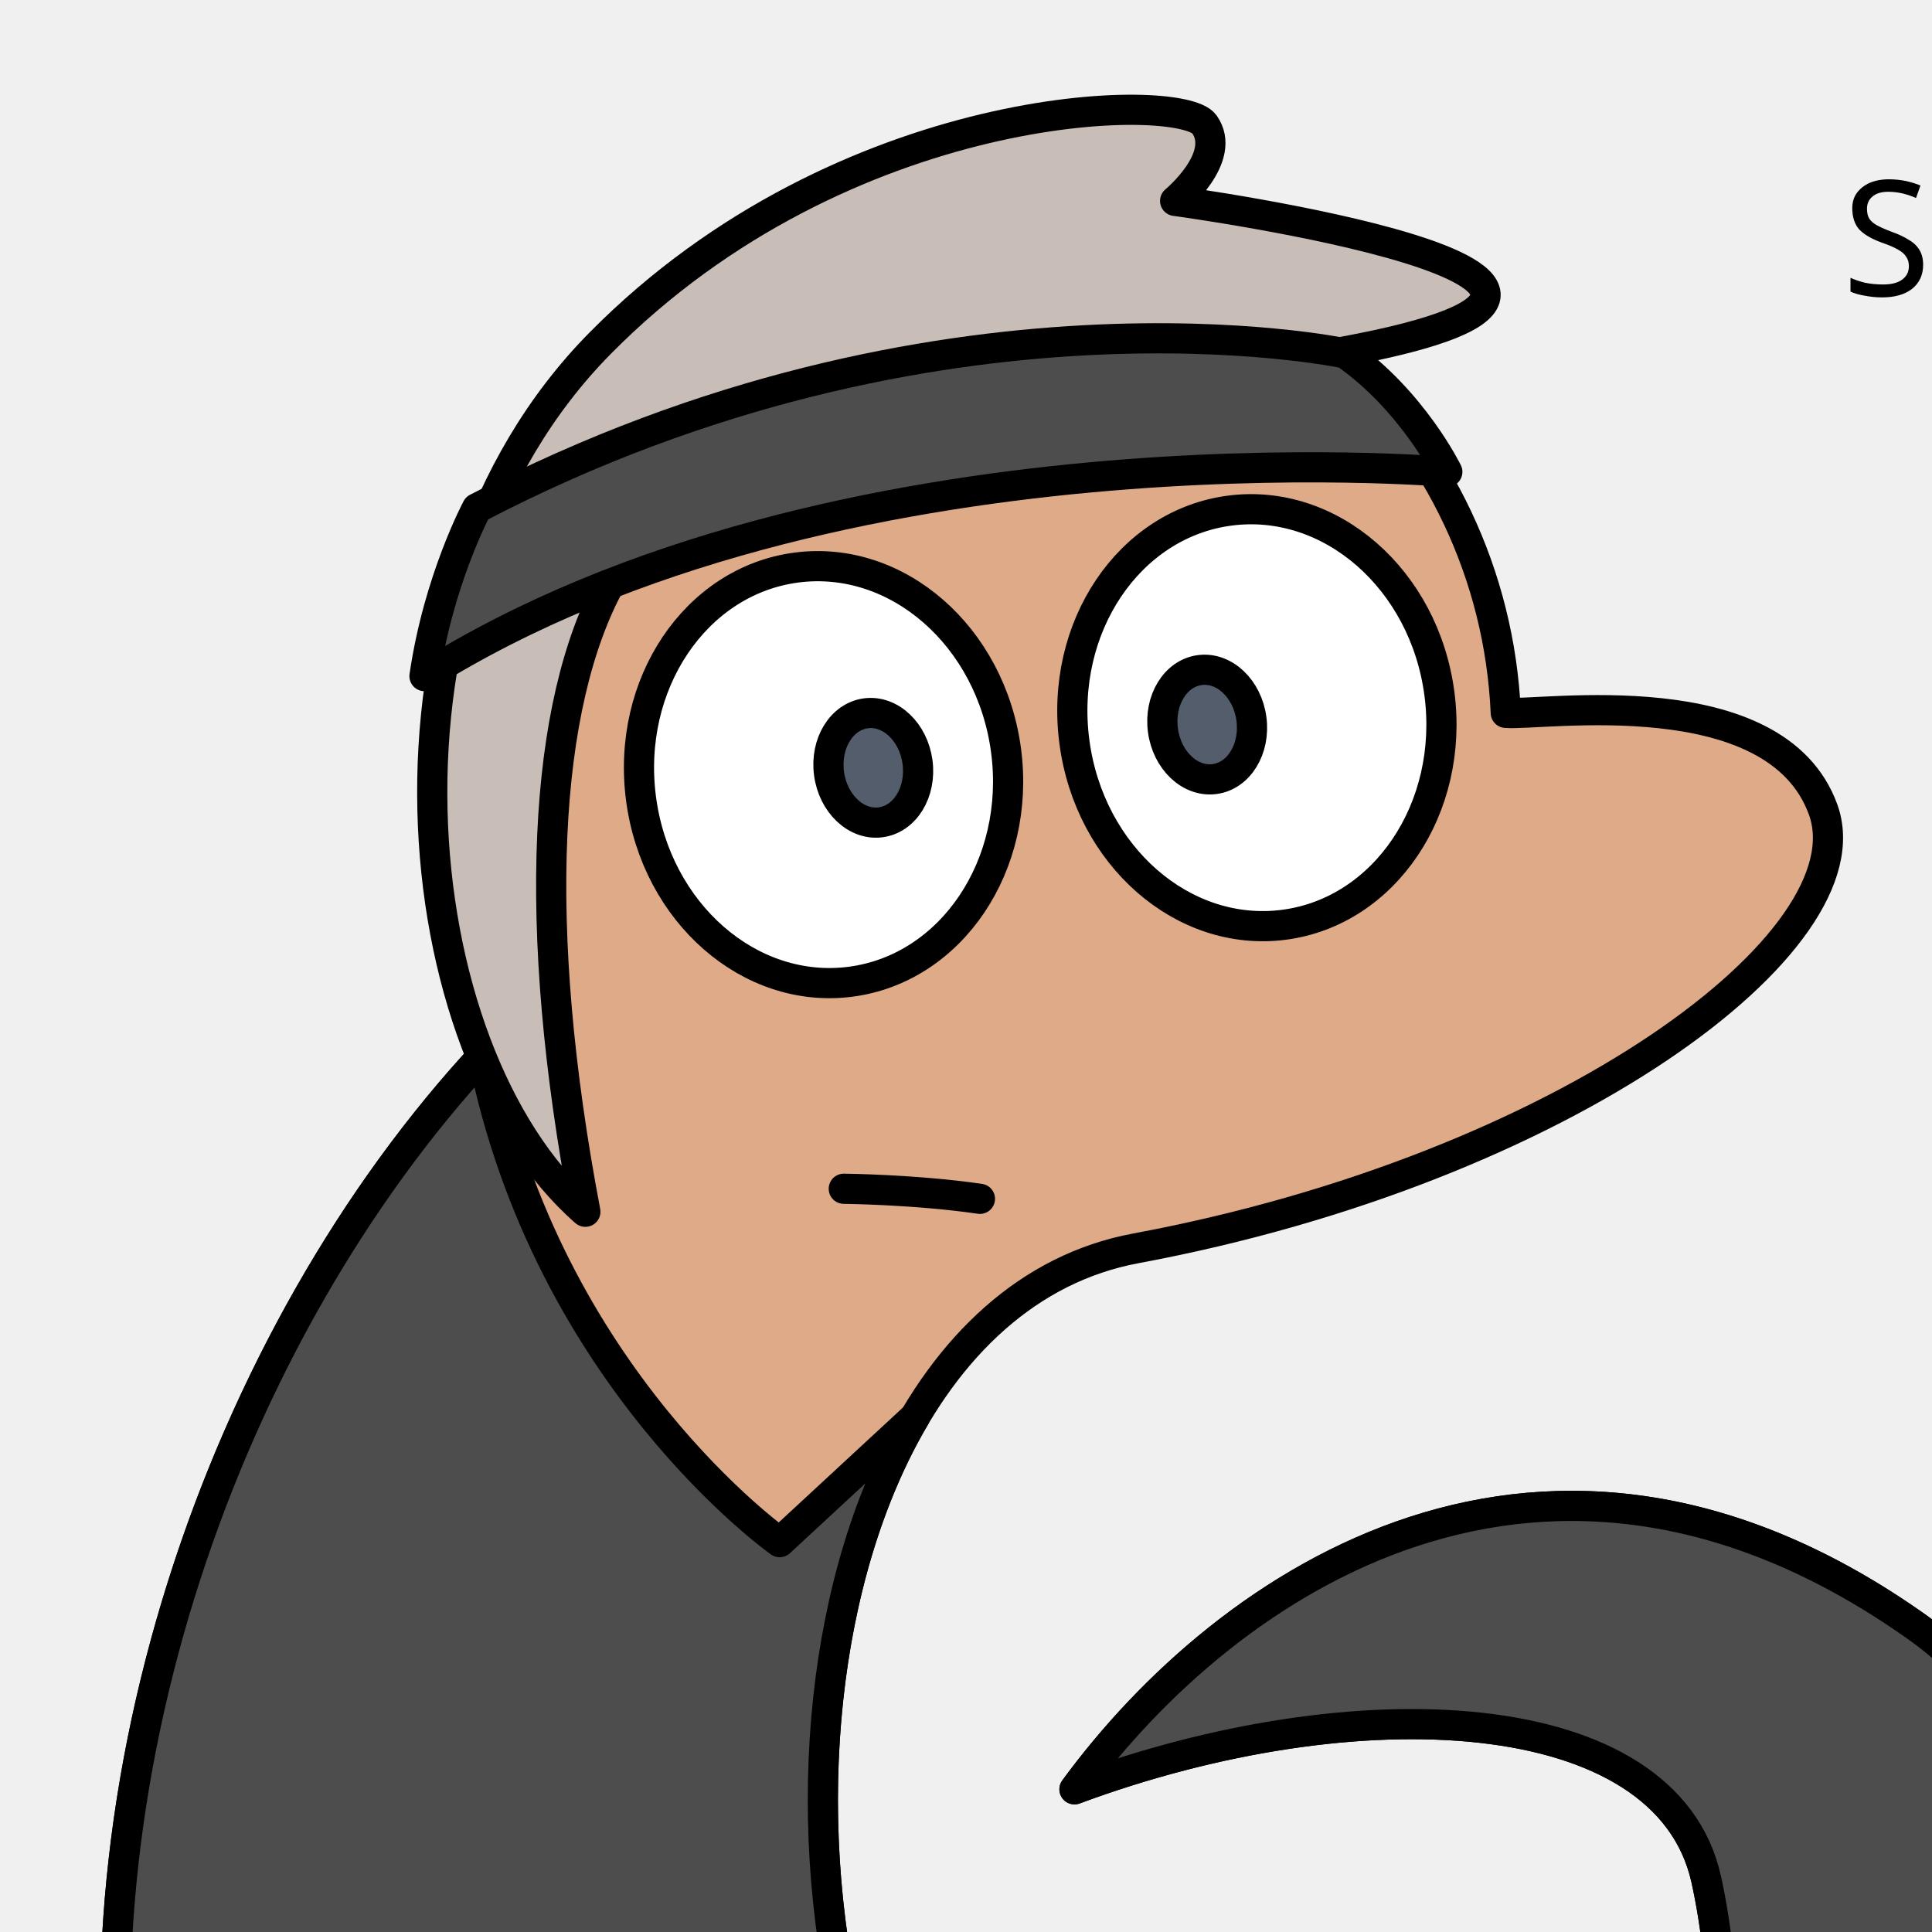
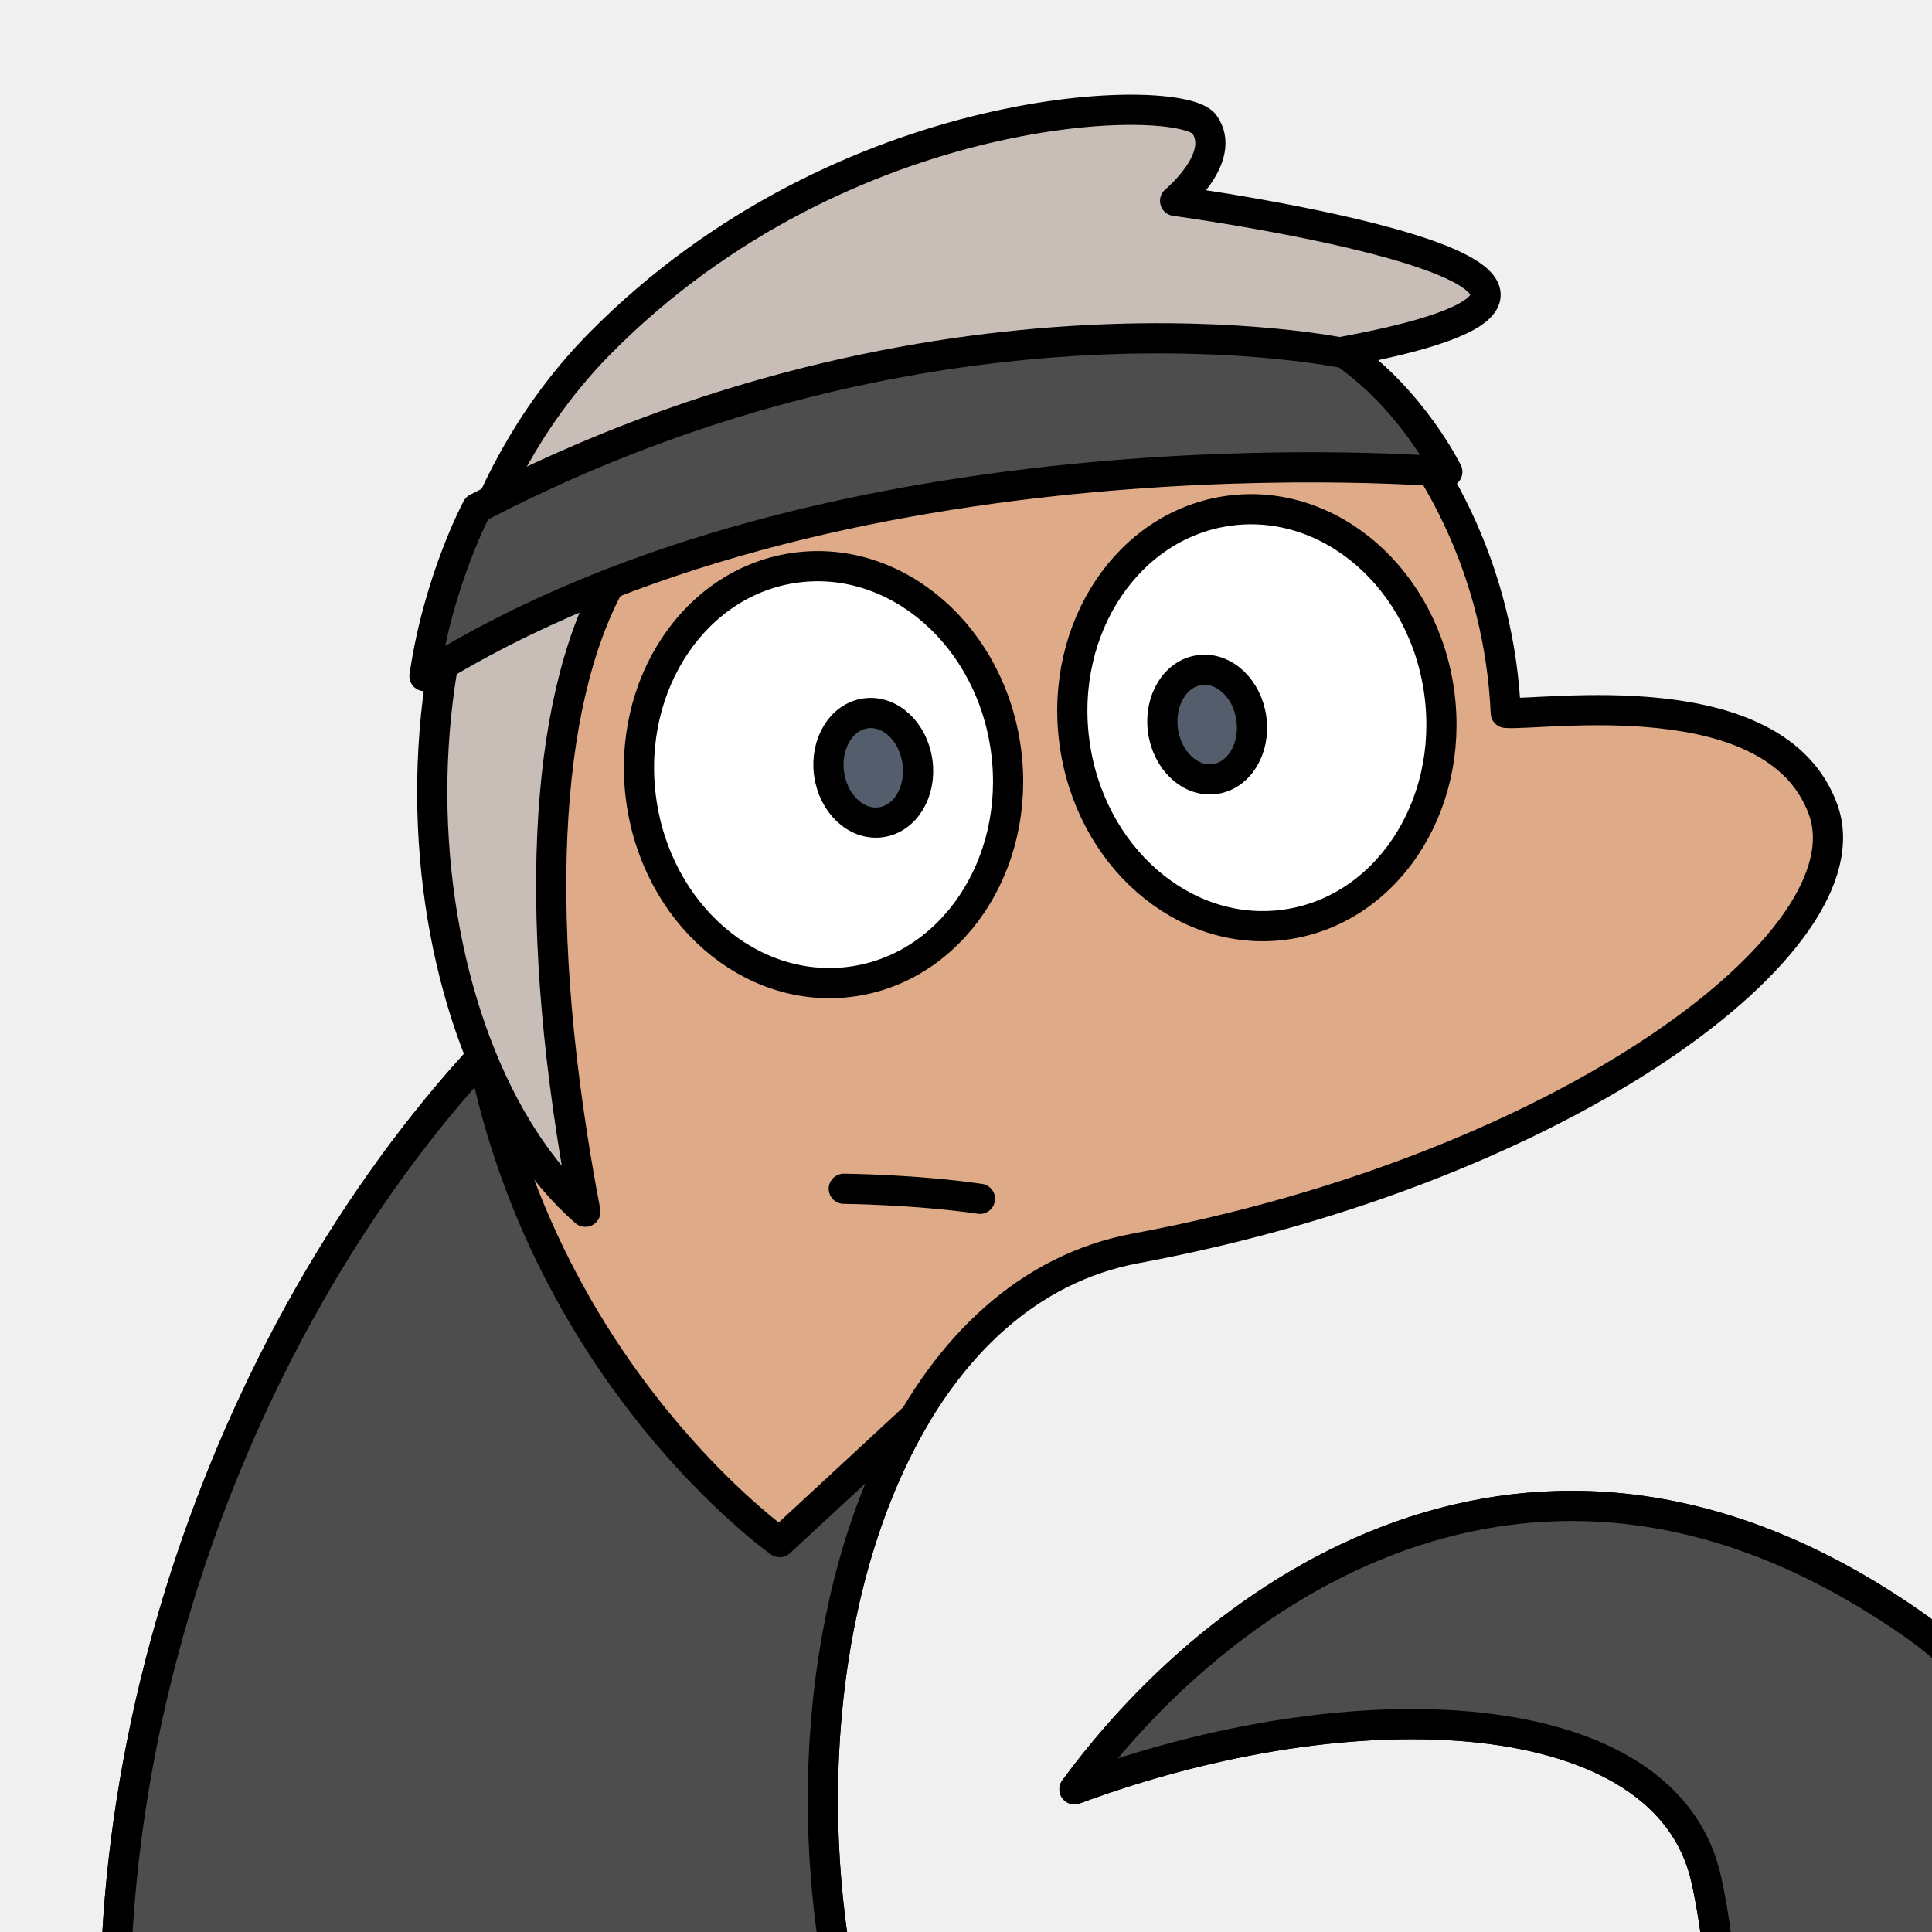
<svg xmlns="http://www.w3.org/2000/svg" width="384" height="384" viewBox="16.933 16.933 67.733 67.733" version="1.1" id="svg5">
  <defs id="defs2">
    <clipPath clipPathUnits="userSpaceOnUse" id="clipPath3481">
      <rect style="fill:#ffaaaa;fill-opacity:1;stroke:none;stroke-width:1.058;stroke-linecap:round;stroke-linejoin:round;stroke-dasharray:none;stroke-opacity:1" id="rect3483" width="67.733" height="67.733" x="0" y="0" />
    </clipPath>
    <clipPath clipPathUnits="userSpaceOnUse" id="clipPath11053">
      <path id="path11055" style="display:block;fill:#ffffff;fill-opacity:1;stroke:#000000;stroke-width:1.058;stroke-linecap:round;stroke-linejoin:round;stroke-dasharray:none;stroke-opacity:1" d="m 111.808,17.858 a 7.322,6.454 82.513 0 0 -0.964,0.044 7.322,6.454 82.513 0 0 -5.445,8.1 7.322,6.454 82.513 0 0 7.353,6.418 7.322,6.454 82.513 0 0 5.445,-8.1 7.322,6.454 82.513 0 0 -6.388,-6.463 z m -15.192,1.996 a 7.322,6.454 82.513 0 0 -0.965,0.044 7.322,6.454 82.513 0 0 -5.445,8.1 7.322,6.454 82.513 0 0 7.353,6.418 7.322,6.454 82.513 0 0 5.445,-8.1 7.322,6.454 82.513 0 0 -6.388,-6.463 z" />
    </clipPath>
    <clipPath clipPathUnits="userSpaceOnUse" id="clipPath13560">
      <path id="path13562" style="display:block;fill:#ffffff;fill-opacity:1;stroke:#000000;stroke-width:1.058;stroke-linecap:round;stroke-linejoin:round;stroke-dasharray:none;stroke-opacity:1" d="m 314.943,18.046 a 7.322,6.454 82.513 0 0 -0.964,0.044 7.322,6.454 82.513 0 0 -5.445,8.1 7.322,6.454 82.513 0 0 7.353,6.418 7.322,6.454 82.513 0 0 5.445,-8.1 7.322,6.454 82.513 0 0 -6.388,-6.463 z m -15.127,1.808 a 7.322,6.454 82.513 0 0 -0.965,0.044 7.322,6.454 82.513 0 0 -5.445,8.1 7.322,6.454 82.513 0 0 7.353,6.418 7.322,6.454 82.513 0 0 5.445,-8.1 7.322,6.454 82.513 0 0 -6.388,-6.463 z" />
    </clipPath>
    <clipPath clipPathUnits="userSpaceOnUse" id="clipPath14807">
      <g id="g14811" style="stroke-width:1">
        <rect style="fill:#ffaaaa;fill-opacity:1;stroke:none;stroke-width:1.058;stroke-linecap:round;stroke-linejoin:round;stroke-dasharray:none;stroke-opacity:1" id="rect14809" width="67.733" height="67.733" x="-4.7729495e-06" y="67.733" />
      </g>
    </clipPath>
    <clipPath clipPathUnits="userSpaceOnUse" id="clipPath14813">
      <g id="g14817" style="stroke-width:1">
        <rect style="fill:#ffaaaa;fill-opacity:1;stroke:none;stroke-width:1.058;stroke-linecap:round;stroke-linejoin:round;stroke-dasharray:none;stroke-opacity:1" id="rect14815" width="67.733" height="67.733" x="-4.7729495e-06" y="67.733" />
      </g>
    </clipPath>
    <clipPath clipPathUnits="userSpaceOnUse" id="clipPath14819">
      <g id="g14823" style="stroke-width:1">
        <rect style="fill:#ffaaaa;fill-opacity:1;stroke:none;stroke-width:1.058;stroke-linecap:round;stroke-linejoin:round;stroke-dasharray:none;stroke-opacity:1" id="rect14821" width="67.733" height="67.733" x="-4.7729495e-06" y="67.733" />
      </g>
    </clipPath>
    <clipPath clipPathUnits="userSpaceOnUse" id="clipPath14825">
      <g id="g14829" style="stroke-width:1">
        <rect style="fill:#ffaaaa;fill-opacity:1;stroke:none;stroke-width:1.058;stroke-linecap:round;stroke-linejoin:round;stroke-dasharray:none;stroke-opacity:1" id="rect14827" width="67.733" height="67.733" x="-4.7729495e-06" y="67.733" />
      </g>
    </clipPath>
    <clipPath clipPathUnits="userSpaceOnUse" id="clipPath14831">
      <g id="g14835" style="stroke-width:1">
        <rect style="fill:#ffaaaa;fill-opacity:1;stroke:none;stroke-width:1.058;stroke-linecap:round;stroke-linejoin:round;stroke-dasharray:none;stroke-opacity:1" id="rect14833" width="67.733" height="67.733" x="-4.7729495e-06" y="67.733" />
      </g>
    </clipPath>
    <clipPath clipPathUnits="userSpaceOnUse" id="clipPath23885">
      <path id="path23887" style="display:block;fill:#ffffff;fill-opacity:1;stroke:#000000;stroke-width:1.058;stroke-linecap:round;stroke-linejoin:round;stroke-dasharray:none;stroke-opacity:1" d="m 518.208,17.858 a 7.322,6.454 82.513 0 0 -0.964,0.044 7.322,6.454 82.513 0 0 -5.445,8.1 7.322,6.454 82.513 0 0 7.353,6.418 7.322,6.454 82.513 0 0 5.445,-8.1 7.322,6.454 82.513 0 0 -6.388,-6.463 z m -15.193,1.996 a 7.322,6.454 82.513 0 0 -0.964,0.044 7.322,6.454 82.513 0 0 -5.445,8.1 7.322,6.454 82.513 0 0 7.353,6.418 7.322,6.454 82.513 0 0 5.445,-8.1 7.322,6.454 82.513 0 0 -6.389,-6.463 z" />
    </clipPath>
    <clipPath clipPathUnits="userSpaceOnUse" id="clipPath28444">
      <rect style="fill:#6c5353;fill-opacity:1;stroke:none;stroke-width:1.058;stroke-linecap:round;stroke-linejoin:round" id="rect28446" width="67.733" height="67.733" x="406.4" y="0" />
    </clipPath>
    <clipPath clipPathUnits="userSpaceOnUse" id="clipath_lpe_path-effect31813">
      <path id="path31815" style="display:block;fill:#ffffff;fill-opacity:1;stroke:#000000;stroke-width:1.058;stroke-linecap:round;stroke-linejoin:round;stroke-dasharray:none;stroke-opacity:1" d="m 314.943,18.046 a 7.322,6.454 82.513 0 0 -0.964,0.044 7.322,6.454 82.513 0 0 -5.445,8.1 7.322,6.454 82.513 0 0 7.353,6.418 7.322,6.454 82.513 0 0 5.445,-8.1 7.322,6.454 82.513 0 0 -6.388,-6.463 z m -15.127,1.808 a 7.322,6.454 82.513 0 0 -0.965,0.044 7.322,6.454 82.513 0 0 -5.445,8.1 7.322,6.454 82.513 0 0 7.353,6.418 7.322,6.454 82.513 0 0 5.445,-8.1 7.322,6.454 82.513 0 0 -6.388,-6.463 z" />
    </clipPath>
    <clipPath clipPathUnits="userSpaceOnUse" id="clipath_lpe_path-effect32887">
      <path style="color:#000000;display:block;fill:#000000;stroke-width:1;stroke-linecap:round;stroke-linejoin:round;-inkscape-stroke:none" d="m 169.551,7.072 c -10.59,1.32e-5 -19.197,8.399 -19.197,18.76 1e-5,10.361 8.608,18.758 19.197,18.758 10.59,2.19e-4 19.197,-8.397 19.197,-18.758 -2e-5,-10.361 -8.607,-18.76 -19.197,-18.76 z" id="path32889" />
    </clipPath>
    <clipPath clipPathUnits="userSpaceOnUse" id="clipPath14831-5">
      <g id="g14835-8" style="stroke-width:1">
        <rect style="fill:#ffaaaa;fill-opacity:1;stroke:none;stroke-width:1.058;stroke-linecap:round;stroke-linejoin:round;stroke-dasharray:none;stroke-opacity:1" id="rect14833-9" width="67.733" height="67.733" x="-4.7729495e-06" y="67.733" />
      </g>
    </clipPath>
    <clipPath clipPathUnits="userSpaceOnUse" id="clipPath3481-5">
      <rect style="fill:#ffaaaa;fill-opacity:1;stroke:none;stroke-width:1.058;stroke-linecap:round;stroke-linejoin:round;stroke-dasharray:none;stroke-opacity:1" id="rect3483-0" width="67.733" height="67.733" x="0" y="0" />
    </clipPath>
    <clipPath clipPathUnits="userSpaceOnUse" id="clipPath4791">
      <rect style="fill:#ffaaaa;fill-opacity:1;stroke:none;stroke-width:1.058;stroke-linecap:round;stroke-linejoin:round;stroke-dasharray:none;stroke-opacity:1" id="rect4789" width="67.733" height="67.733" x="0" y="0" />
    </clipPath>
    <clipPath clipPathUnits="userSpaceOnUse" id="clipath_lpe_path-effect7042">
      <path id="lpe_path-effect7042" style="fill:#ffffff;fill-opacity:1;stroke:#000000;stroke-width:1.058;stroke-linecap:round;stroke-linejoin:round;stroke-dasharray:none;stroke-opacity:1" class="powerclip" d="M 77.115,17.49 H 126.456 V 34.814 H 77.115 Z m 34.693,0.368 a 7.322,6.454 82.513 0 0 -0.964,0.044 7.322,6.454 82.513 0 0 -5.445,8.1 7.322,6.454 82.513 0 0 7.353,6.418 7.322,6.454 82.513 0 0 5.445,-8.1 7.322,6.454 82.513 0 0 -6.388,-6.463 z m -15.192,1.996 a 7.322,6.454 82.513 0 0 -0.965,0.044 7.322,6.454 82.513 0 0 -5.445,8.1 7.322,6.454 82.513 0 0 7.353,6.418 7.322,6.454 82.513 0 0 5.445,-8.1 7.322,6.454 82.513 0 0 -6.388,-6.463 z" />
    </clipPath>
    <clipPath clipPathUnits="userSpaceOnUse" id="clipath_lpe_path-effect7075">
      <path id="path7077" style="display:block;fill:#ffffff;fill-opacity:1;stroke:#000000;stroke-width:1.058;stroke-linecap:round;stroke-linejoin:round;stroke-dasharray:none;stroke-opacity:1" d="m 111.808,17.858 a 7.322,6.454 82.513 0 0 -0.964,0.044 7.322,6.454 82.513 0 0 -5.445,8.1 7.322,6.454 82.513 0 0 7.353,6.418 7.322,6.454 82.513 0 0 5.445,-8.1 7.322,6.454 82.513 0 0 -6.388,-6.463 z m -15.192,1.996 a 7.322,6.454 82.513 0 0 -0.965,0.044 7.322,6.454 82.513 0 0 -5.445,8.1 7.322,6.454 82.513 0 0 7.353,6.418 7.322,6.454 82.513 0 0 5.445,-8.1 7.322,6.454 82.513 0 0 -6.388,-6.463 z" />
    </clipPath>
    <clipPath clipPathUnits="userSpaceOnUse" id="clipath_lpe_path-effect7108">
      <path id="path7110" style="display:block;fill:#ffffff;fill-opacity:1;stroke:#000000;stroke-width:1.058;stroke-linecap:round;stroke-linejoin:round;stroke-dasharray:none;stroke-opacity:1" d="m 111.808,17.858 a 7.322,6.454 82.513 0 0 -0.964,0.044 7.322,6.454 82.513 0 0 -5.445,8.1 7.322,6.454 82.513 0 0 7.353,6.418 7.322,6.454 82.513 0 0 5.445,-8.1 7.322,6.454 82.513 0 0 -6.388,-6.463 z m -15.192,1.996 a 7.322,6.454 82.513 0 0 -0.965,0.044 7.322,6.454 82.513 0 0 -5.445,8.1 7.322,6.454 82.513 0 0 7.353,6.418 7.322,6.454 82.513 0 0 5.445,-8.1 7.322,6.454 82.513 0 0 -6.388,-6.463 z" />
    </clipPath>
    <clipPath clipPathUnits="userSpaceOnUse" id="clipPath16945-2-1">
      <rect style="fill:#ffaaaa;fill-opacity:1;stroke:none;stroke-width:1.058;stroke-linecap:round;stroke-linejoin:round;stroke-dasharray:none;stroke-opacity:1" id="rect16947-9-8" width="67.733" height="67.733" x="-4.7729495e-06" y="67.733" clip-path="url(#clipPath14831-5-7)" />
    </clipPath>
    <clipPath clipPathUnits="userSpaceOnUse" id="clipPath14831-5-7">
      <g id="g14835-8-6" style="stroke-width:1">
        <rect style="fill:#ffaaaa;fill-opacity:1;stroke:none;stroke-width:1.058;stroke-linecap:round;stroke-linejoin:round;stroke-dasharray:none;stroke-opacity:1" id="rect14833-9-3" width="67.733" height="67.733" x="-4.7729495e-06" y="67.733" />
      </g>
    </clipPath>
    <clipPath clipPathUnits="userSpaceOnUse" id="clipath_lpe_path-effect9771">
      <path style="color:#000000;display:none;fill:#000000;stroke-width:1;stroke-linecap:round;stroke-linejoin:round;-inkscape-stroke:none" d="m 169.551,7.072 c -10.59,1.32e-5 -19.197,8.399 -19.197,18.76 1e-5,10.361 8.608,18.758 19.197,18.758 10.59,2.19e-4 19.197,-8.397 19.197,-18.758 -2e-5,-10.361 -8.607,-18.76 -19.197,-18.76 z" id="path9773" />
    </clipPath>
    <clipPath clipPathUnits="userSpaceOnUse" id="clipath_lpe_path-effect9806">
      <path style="color:#000000;display:block;fill:#000000;stroke-width:1;stroke-linecap:round;stroke-linejoin:round;-inkscape-stroke:none" d="m 169.551,7.072 c -10.59,1.32e-5 -19.197,8.399 -19.197,18.76 1e-5,10.361 8.608,18.758 19.197,18.758 10.59,2.19e-4 19.197,-8.397 19.197,-18.758 -2e-5,-10.361 -8.607,-18.76 -19.197,-18.76 z" id="path9808" />
    </clipPath>
    <clipPath clipPathUnits="userSpaceOnUse" id="clipath_lpe_path-effect9841">
      <path style="color:#000000;display:block;fill:#000000;stroke-width:1;stroke-linecap:round;stroke-linejoin:round;-inkscape-stroke:none" d="m 169.551,7.072 c -10.59,1.32e-5 -19.197,8.399 -19.197,18.76 1e-5,10.361 8.608,18.758 19.197,18.758 10.59,2.19e-4 19.197,-8.397 19.197,-18.758 -2e-5,-10.361 -8.607,-18.76 -19.197,-18.76 z" id="path9843" />
    </clipPath>
    <clipPath clipPathUnits="userSpaceOnUse" id="clipPath16945-6">
      <rect style="fill:#ffaaaa;fill-opacity:1;stroke:none;stroke-width:1.058;stroke-linecap:round;stroke-linejoin:round;stroke-dasharray:none;stroke-opacity:1" id="rect16947-3" width="67.733" height="67.733" x="-4.7729495e-06" y="67.733" clip-path="url(#clipPath14831)" />
    </clipPath>
    <clipPath clipPathUnits="userSpaceOnUse" id="clipPath16945-3">
      <rect style="fill:#ffaaaa;fill-opacity:1;stroke:none;stroke-width:1.058;stroke-linecap:round;stroke-linejoin:round;stroke-dasharray:none;stroke-opacity:1" id="rect16947-1" width="67.733" height="67.733" x="-4.7729495e-06" y="67.733" clip-path="url(#clipPath14831)" />
    </clipPath>
    <clipPath clipPathUnits="userSpaceOnUse" id="clipPath1112">
      <path id="path1114" style="display:block;fill:#784421;fill-opacity:1;stroke:#000000;stroke-width:1.058;stroke-linecap:round;stroke-linejoin:round" d="m 37.669,130.463 c 9.87,-3.662 20.742,-3.137 22.147,3.145 1.404,6.282 2.057,25.852 -16.596,20.942 -18.652,-4.909 -18.464,-40.248 -3.399,-43.052 15.064,-2.803 25.762,-10.799 24.093,-15.388 -1.67,-4.588 -9.846,-3.278 -11.124,-3.385 C 52.356,82.979 44.141,75.292 34.15,75.286 c -10.311,-2.1e-4 -18.669,8.161 -18.669,18.229 0.005,3.446 1.01,6.82 2.898,9.731 -19.266,18.735 -24.847,64.373 20.127,71.537 45.878,7.308 41.795,-40.693 28.749,-49.974 -13.047,-9.281 -24.236,-1.646 -29.586,5.654 z" clip-path="url(#clipPath16945-3)" transform="translate(135.4667,-67.73332)" />
    </clipPath>
    <clipPath clipPathUnits="userSpaceOnUse" id="clipPath1166">
      <path id="path1168" style="display:block;fill:#784421;fill-opacity:1;stroke:#000000;stroke-width:1.058;stroke-linecap:round;stroke-linejoin:round;stroke-dasharray:none;stroke-opacity:1" d="M 169.551,7.602 A 18.669,18.23 0 0 1 188.22,25.831 18.669,18.23 0 0 1 169.551,44.061 18.669,18.23 0 0 1 150.882,25.831 18.669,18.23 0 0 1 169.551,7.602 Z" />
    </clipPath>
    <clipPath clipPathUnits="userSpaceOnUse" id="clipath_lpe_path-effect2682">
      <path id="path2684" style="display:block;fill:#784421;fill-opacity:1;stroke:#000000;stroke-width:1.058;stroke-linecap:round;stroke-linejoin:round;stroke-dasharray:none;stroke-opacity:1" d="M 169.551,7.602 A 18.669,18.23 0 0 1 188.22,25.831 18.669,18.23 0 0 1 169.551,44.061 18.669,18.23 0 0 1 150.882,25.831 18.669,18.23 0 0 1 169.551,7.602 Z" />
    </clipPath>
    <clipPath clipPathUnits="userSpaceOnUse" id="clipath_lpe_path-effect2715">
      <path id="path2717" style="display:block;fill:#784421;fill-opacity:1;stroke:#000000;stroke-width:1.058;stroke-linecap:round;stroke-linejoin:round;stroke-dasharray:none;stroke-opacity:1" d="M 169.551,7.602 A 18.669,18.23 0 0 1 188.22,25.831 18.669,18.23 0 0 1 169.551,44.061 18.669,18.23 0 0 1 150.882,25.831 18.669,18.23 0 0 1 169.551,7.602 Z" />
    </clipPath>
    <clipPath clipPathUnits="userSpaceOnUse" id="clipPath16945-0">
      <rect style="fill:#ffaaaa;fill-opacity:1;stroke:none;stroke-width:1.058;stroke-linecap:round;stroke-linejoin:round;stroke-dasharray:none;stroke-opacity:1" id="rect16947-0" width="67.733" height="67.733" x="-4.7729495e-06" y="67.733" clip-path="url(#clipPath14831)" />
    </clipPath>
    <clipPath clipPathUnits="userSpaceOnUse" id="clipath_lpe_path-effect14697">
      <path id="path14699" style="display:block;fill:#ffffff;fill-opacity:1;stroke:#000000;stroke-width:1.058;stroke-linecap:round;stroke-linejoin:round;stroke-dasharray:none;stroke-opacity:1" d="m 314.943,18.046 a 7.322,6.454 82.513 0 0 -0.964,0.044 7.322,6.454 82.513 0 0 -5.445,8.1 7.322,6.454 82.513 0 0 7.353,6.418 7.322,6.454 82.513 0 0 5.445,-8.1 7.322,6.454 82.513 0 0 -6.388,-6.463 z m -15.127,1.808 a 7.322,6.454 82.513 0 0 -0.965,0.044 7.322,6.454 82.513 0 0 -5.445,8.1 7.322,6.454 82.513 0 0 7.353,6.418 7.322,6.454 82.513 0 0 5.445,-8.1 7.322,6.454 82.513 0 0 -6.388,-6.463 z" />
    </clipPath>
    <clipPath clipPathUnits="userSpaceOnUse" id="clipath_lpe_path-effect14718">
      <path id="path14720" style="display:block;fill:#ffffff;fill-opacity:1;stroke:#000000;stroke-width:1.058;stroke-linecap:round;stroke-linejoin:round;stroke-dasharray:none;stroke-opacity:1" d="m 314.943,18.046 a 7.322,6.454 82.513 0 0 -0.964,0.044 7.322,6.454 82.513 0 0 -5.445,8.1 7.322,6.454 82.513 0 0 7.353,6.418 7.322,6.454 82.513 0 0 5.445,-8.1 7.322,6.454 82.513 0 0 -6.388,-6.463 z m -15.127,1.808 a 7.322,6.454 82.513 0 0 -0.965,0.044 7.322,6.454 82.513 0 0 -5.445,8.1 7.322,6.454 82.513 0 0 7.353,6.418 7.322,6.454 82.513 0 0 5.445,-8.1 7.322,6.454 82.513 0 0 -6.388,-6.463 z" />
    </clipPath>
    <clipPath clipPathUnits="userSpaceOnUse" id="clipath_lpe_path-effect14739">
      <path id="path14741" style="display:block;fill:#ffffff;fill-opacity:1;stroke:#000000;stroke-width:1.058;stroke-linecap:round;stroke-linejoin:round;stroke-dasharray:none;stroke-opacity:1" d="m 314.943,18.046 a 7.322,6.454 82.513 0 0 -0.964,0.044 7.322,6.454 82.513 0 0 -5.445,8.1 7.322,6.454 82.513 0 0 7.353,6.418 7.322,6.454 82.513 0 0 5.445,-8.1 7.322,6.454 82.513 0 0 -6.388,-6.463 z m -15.127,1.808 a 7.322,6.454 82.513 0 0 -0.965,0.044 7.322,6.454 82.513 0 0 -5.445,8.1 7.322,6.454 82.513 0 0 7.353,6.418 7.322,6.454 82.513 0 0 5.445,-8.1 7.322,6.454 82.513 0 0 -6.388,-6.463 z" />
    </clipPath>
    <clipPath clipPathUnits="userSpaceOnUse" id="clipPath23962">
      <rect style="fill:#00ff00;stroke-width:8.467;stroke-linecap:round;stroke-linejoin:round;stop-color:#000000" id="rect23964" width="67.733" height="67.733" x="16.933" y="321.733" />
    </clipPath>
    <clipPath clipPathUnits="userSpaceOnUse" id="clipPath27417">
      <rect style="fill:#00ff00;stroke-width:8.467;stroke-linecap:round;stroke-linejoin:round;stop-color:#000000" id="rect27419" width="67.733" height="67.733" x="728.133" y="321.733" />
    </clipPath>
    <clipPath clipPathUnits="userSpaceOnUse" id="clipPath34308">
      <rect style="fill:#ff2a2a;stroke-width:8.467;stroke-linecap:round;stroke-linejoin:round;stop-color:#000000" id="rect34310" width="67.733" height="67.733" x="728.133" y="220.133" />
    </clipPath>
    <clipPath clipPathUnits="userSpaceOnUse" id="clipPath34312">
      <rect style="fill:#ff2a2a;stroke-width:8.467;stroke-linecap:round;stroke-linejoin:round;stop-color:#000000" id="rect34314" width="67.733" height="67.733" x="626.533" y="220.133" />
    </clipPath>
    <clipPath clipPathUnits="userSpaceOnUse" id="clipPath36020">
      <rect style="fill:#ff2a2a;stroke-width:8.467;stroke-linecap:round;stroke-linejoin:round;stop-color:#000000" id="rect36022" width="67.733" height="67.733" x="524.933" y="220.133" />
    </clipPath>
    <clipPath clipPathUnits="userSpaceOnUse" id="clipPath36024">
      <rect style="fill:#ff2a2a;stroke-width:8.467;stroke-linecap:round;stroke-linejoin:round;stop-color:#000000" id="rect36026" width="67.733" height="67.733" x="423.333" y="220.133" />
    </clipPath>
    <clipPath clipPathUnits="userSpaceOnUse" id="clipPath36028">
      <rect style="fill:#ff2a2a;stroke-width:8.467;stroke-linecap:round;stroke-linejoin:round;stop-color:#000000" id="rect36030" width="67.733" height="67.733" x="321.733" y="220.133" />
    </clipPath>
    <clipPath clipPathUnits="userSpaceOnUse" id="clipPath36032">
      <rect style="fill:#ff2a2a;stroke-width:8.467;stroke-linecap:round;stroke-linejoin:round;stop-color:#000000" id="rect36034" width="67.733" height="67.733" x="220.133" y="220.133" />
    </clipPath>
    <clipPath clipPathUnits="userSpaceOnUse" id="clipPath36036">
      <rect style="fill:#ff2a2a;stroke-width:8.467;stroke-linecap:round;stroke-linejoin:round;stop-color:#000000" id="rect36038" width="67.733" height="67.733" x="118.533" y="220.133" />
    </clipPath>
    <clipPath clipPathUnits="userSpaceOnUse" id="clipPath36040">
      <rect style="fill:#ff2a2a;stroke-width:8.467;stroke-linecap:round;stroke-linejoin:round;stop-color:#000000" id="rect36042" width="67.733" height="67.733" x="16.933" y="220.133" />
    </clipPath>
  </defs>
  <g id="layer1">
    <rect style="opacity:0" id="rect3491" width="812.8" height="711.2" x="-304.8" y="-203.2" />
    <g id="path7232-2" transform="translate(-304.8,-203.2)" />
    <text xml:space="preserve" style="font-style:normal;font-variant:normal;font-weight:normal;font-stretch:normal;font-size:16.933px;font-family:'Segoe UI Variable';-inkscape-font-specification:'Segoe UI Variable';text-align:center;text-anchor:middle;fill:#000000;fill-opacity:1;stroke:none;stroke-width:1.058;stroke-linecap:round;stroke-linejoin:round;stroke-opacity:1" x="8.467" y="14.399" id="text93100">
      <tspan id="tspan93098" style="font-style:normal;font-variant:normal;font-weight:normal;font-stretch:normal;font-family:'Segoe UI Variable';-inkscape-font-specification:'Segoe UI Variable';stroke-width:1.058" x="8.467" y="14.399" />
    </text>
    <text xml:space="preserve" style="font-style:normal;font-variant:normal;font-weight:normal;font-stretch:normal;font-size:16.933px;font-family:'Segoe UI Variable';-inkscape-font-specification:'Segoe UI Variable';text-align:center;text-anchor:middle;fill:#000000;fill-opacity:1;stroke:none;stroke-width:1.058;stroke-linecap:round;stroke-linejoin:round;stroke-opacity:1" x="-93.133" y="-87.106" id="text6699" transform="scale(-1)">
      <tspan id="tspan6697" style="font-style:normal;font-variant:normal;font-weight:normal;font-stretch:normal;font-family:'Segoe UI Variable';-inkscape-font-specification:'Segoe UI Variable';stroke-width:1.058" x="-93.133" y="-87.106" />
    </text>
    <g id="g6104" clip-path="url(#clipPath36028)" transform="translate(-304.8,-203.2)">
      <path id="path9663" style="fill:#deaa87;fill-opacity:1;stroke:#000000;stroke-width:1.058;stroke-linecap:round;stroke-linejoin:round" d="m 37.669,130.463 c 9.87,-3.662 20.742,-3.137 22.147,3.145 1.404,6.282 2.057,25.852 -16.596,20.942 -18.652,-4.909 -18.464,-40.248 -3.399,-43.052 15.064,-2.803 25.762,-10.799 24.093,-15.388 -1.67,-4.588 -9.846,-3.278 -11.124,-3.385 C 52.356,82.979 44.141,75.292 34.15,75.286 c -10.311,-2.1e-4 -18.669,8.161 -18.669,18.229 0.005,3.446 1.01,6.82 2.898,9.731 -19.266,18.735 -24.847,64.373 20.127,71.537 45.878,7.308 41.795,-40.693 28.749,-49.974 -13.047,-9.281 -24.236,-1.646 -29.586,5.654 z" clip-path="none" transform="translate(321.7333,152.4)" />
      <path id="path9665" style="fill:#4d4d4d;fill-opacity:1;stroke:#000000;stroke-width:1.058;stroke-linecap:round;stroke-linejoin:round" d="m 16.933,104.737 c -18.069,19.554 -22.253,63.065 21.573,70.046 45.878,7.308 41.795,-40.693 28.749,-49.974 -13.047,-9.281 -24.236,-1.646 -29.586,5.654 9.87,-3.662 20.742,-3.137 22.146,3.145 1.404,6.282 2.057,25.852 -16.596,20.942 -14.547,-3.829 -17.633,-26.165 -11.141,-37.142 l -4.744,4.39 c 0,0 -8.131,-5.733 -10.401,-17.061 z" clip-path="none" transform="translate(321.7333,152.4)" />
    </g>
    <path style="fill:none;stroke:#000000;stroke-width:1.058;stroke-linecap:round;stroke-linejoin:round;stroke-dasharray:none;stroke-opacity:1" d="m 51.288,58.962 c -2.254,-0.329 -4.773,-0.353 -4.773,-0.353" id="path9667" clip-path="none" />
    <ellipse style="fill:#ffffff;fill-opacity:1;stroke:#000000;stroke-width:1.058;stroke-linecap:round;stroke-linejoin:round;stroke-dasharray:none;stroke-opacity:1" id="ellipse9669" cx="54.993" cy="49.683" rx="6.454" ry="7.322" transform="rotate(-7.48665)" clip-path="none" />
    <ellipse style="fill:#535d6c;fill-opacity:1;stroke:#000000;stroke-width:1.058;stroke-linecap:round;stroke-linejoin:round;stroke-dasharray:none;stroke-opacity:1" id="ellipse9671" cx="53.138" cy="49.594" rx="1.564" ry="1.928" transform="matrix(0.9917215,-0.1284077,0.1322095,0.9912218,0,0)" clip-path="none" />
    <ellipse style="fill:#ffffff;fill-opacity:1;stroke:#000000;stroke-width:1.058;stroke-linecap:round;stroke-linejoin:round;stroke-dasharray:none;stroke-opacity:1" id="ellipse9673" cx="-39.67" cy="49.683" rx="6.454" ry="7.322" transform="matrix(-0.9914753,0.1302952,0.1302952,0.9914753,0,0)" clip-path="none" />
    <ellipse style="fill:#535d6c;fill-opacity:1;stroke:#000000;stroke-width:1.058;stroke-linecap:round;stroke-linejoin:round;stroke-dasharray:none;stroke-opacity:1" id="ellipse9675" cx="-41.334" cy="49.594" rx="1.564" ry="1.928" transform="matrix(-0.9917215,0.1284077,0.1322095,0.9912218,0,0)" clip-path="none" />
    <path style="fill:#c8beb7;fill-opacity:1;stroke:#000000;stroke-width:1.058;stroke-linecap:round;stroke-linejoin:round;stroke-dasharray:none;stroke-opacity:1" d="m 37.455,59.415 c -1.913,-10.059 -1.478,-17.777 0.895,-22.088 2.373,-4.311 11.66,-5.477 25.669,-8.063 14.009,-2.587 -5.888,-5.288 -5.888,-5.288 0,0 1.848,-1.527 1.026,-2.685 -0.821,-1.158 -12.615,-0.992 -21.178,7.669 -8.563,8.661 -6.955,24.835 -0.526,30.455 z" id="path8758" clip-path="none" />
    <path style="fill:#4d4d4d;fill-opacity:1;stroke:#000000;stroke-width:1.058;stroke-linecap:round;stroke-linejoin:round;stroke-dasharray:none;stroke-opacity:1" d="m 31.814,40.636 c 14.384,-9.027 35.86,-7.16 35.86,-7.16 0,0 -1.22,-2.499 -3.588,-4.155 0,0 -14.223,-3.03 -30.432,5.428 0,0 -1.347,2.513 -1.839,5.887 z" id="path8760" clip-path="none" />
-     <text xml:space="preserve" style="font-size:11.289px;line-height:normal;font-family:Arial;-inkscape-font-specification:Arial;text-align:center;text-decoration-color:#000000;text-anchor:middle;fill:#b3b3b3;stroke-width:0.28;-inkscape-stroke:none;stop-color:#000000" x="25.342" y="12.069" id="text11341">
-       <tspan id="tspan11339" style="font-style:normal;font-variant:normal;font-weight:normal;font-stretch:normal;font-size:11.289px;font-family:Consolas;-inkscape-font-specification:Consolas;fill:#b3b3b3;stroke-width:0.28" x="25.342" y="12.069">3</tspan>
-     </text>
-     <text xml:space="preserve" style="font-size:11.289px;line-height:normal;font-family:Arial;-inkscape-font-specification:Arial;text-align:center;text-decoration-color:#000000;text-anchor:middle;fill:#b3b3b3;stroke-width:0.28;-inkscape-stroke:none;stop-color:#000000" x="-76.258" y="-89.531" id="text21026" transform="scale(-1)">
-       <tspan id="tspan21024" style="font-style:normal;font-variant:normal;font-weight:normal;font-stretch:normal;font-size:11.289px;font-family:Consolas;-inkscape-font-specification:Consolas;fill:#b3b3b3;stroke-width:0.28" x="-76.258" y="-89.531">3</tspan>
-     </text>
-     <rect style="fill:#000000;stroke-width:8.467;stroke-linecap:round;stroke-linejoin:round;stop-color:#000000" id="rect2111" width="16.933" height="16.933" x="84.667" y="0" />
-     <text xml:space="preserve" style="font-style:normal;font-variant:normal;font-weight:normal;font-stretch:normal;font-size:16.933px;font-family:'Segoe UI Variable';-inkscape-font-specification:'Segoe UI Variable';text-align:center;text-anchor:middle;fill:#ffffff;fill-opacity:1;stroke:none;stroke-width:1.058;stroke-linecap:round;stroke-linejoin:round;stroke-opacity:1" x="93.133" y="14.651" id="text2117">
-       <tspan id="tspan2115" style="font-style:normal;font-variant:normal;font-weight:normal;font-stretch:normal;font-family:'Segoe UI Variable';-inkscape-font-specification:'Segoe UI Variable';fill:#ffffff;stroke-width:1.058" x="93.133" y="14.651">♝</tspan>
-     </text>
-     <text xml:space="preserve" style="font-size:5.644px;line-height:normal;font-family:Calibri;-inkscape-font-specification:Calibri;text-align:center;text-decoration-color:#000000;text-anchor:middle;fill:#000000;stroke-width:8.467;stroke-linecap:round;stroke-linejoin:round;stop-color:#000000" x="93.171" y="27.293" id="text13026" clip-path="none">
-       <tspan id="tspan13024" style="font-size:5.644px;fill:#000000;stroke-width:8.467" x="93.171" y="27.293">Snake</tspan>
-     </text>
  </g>
</svg>
